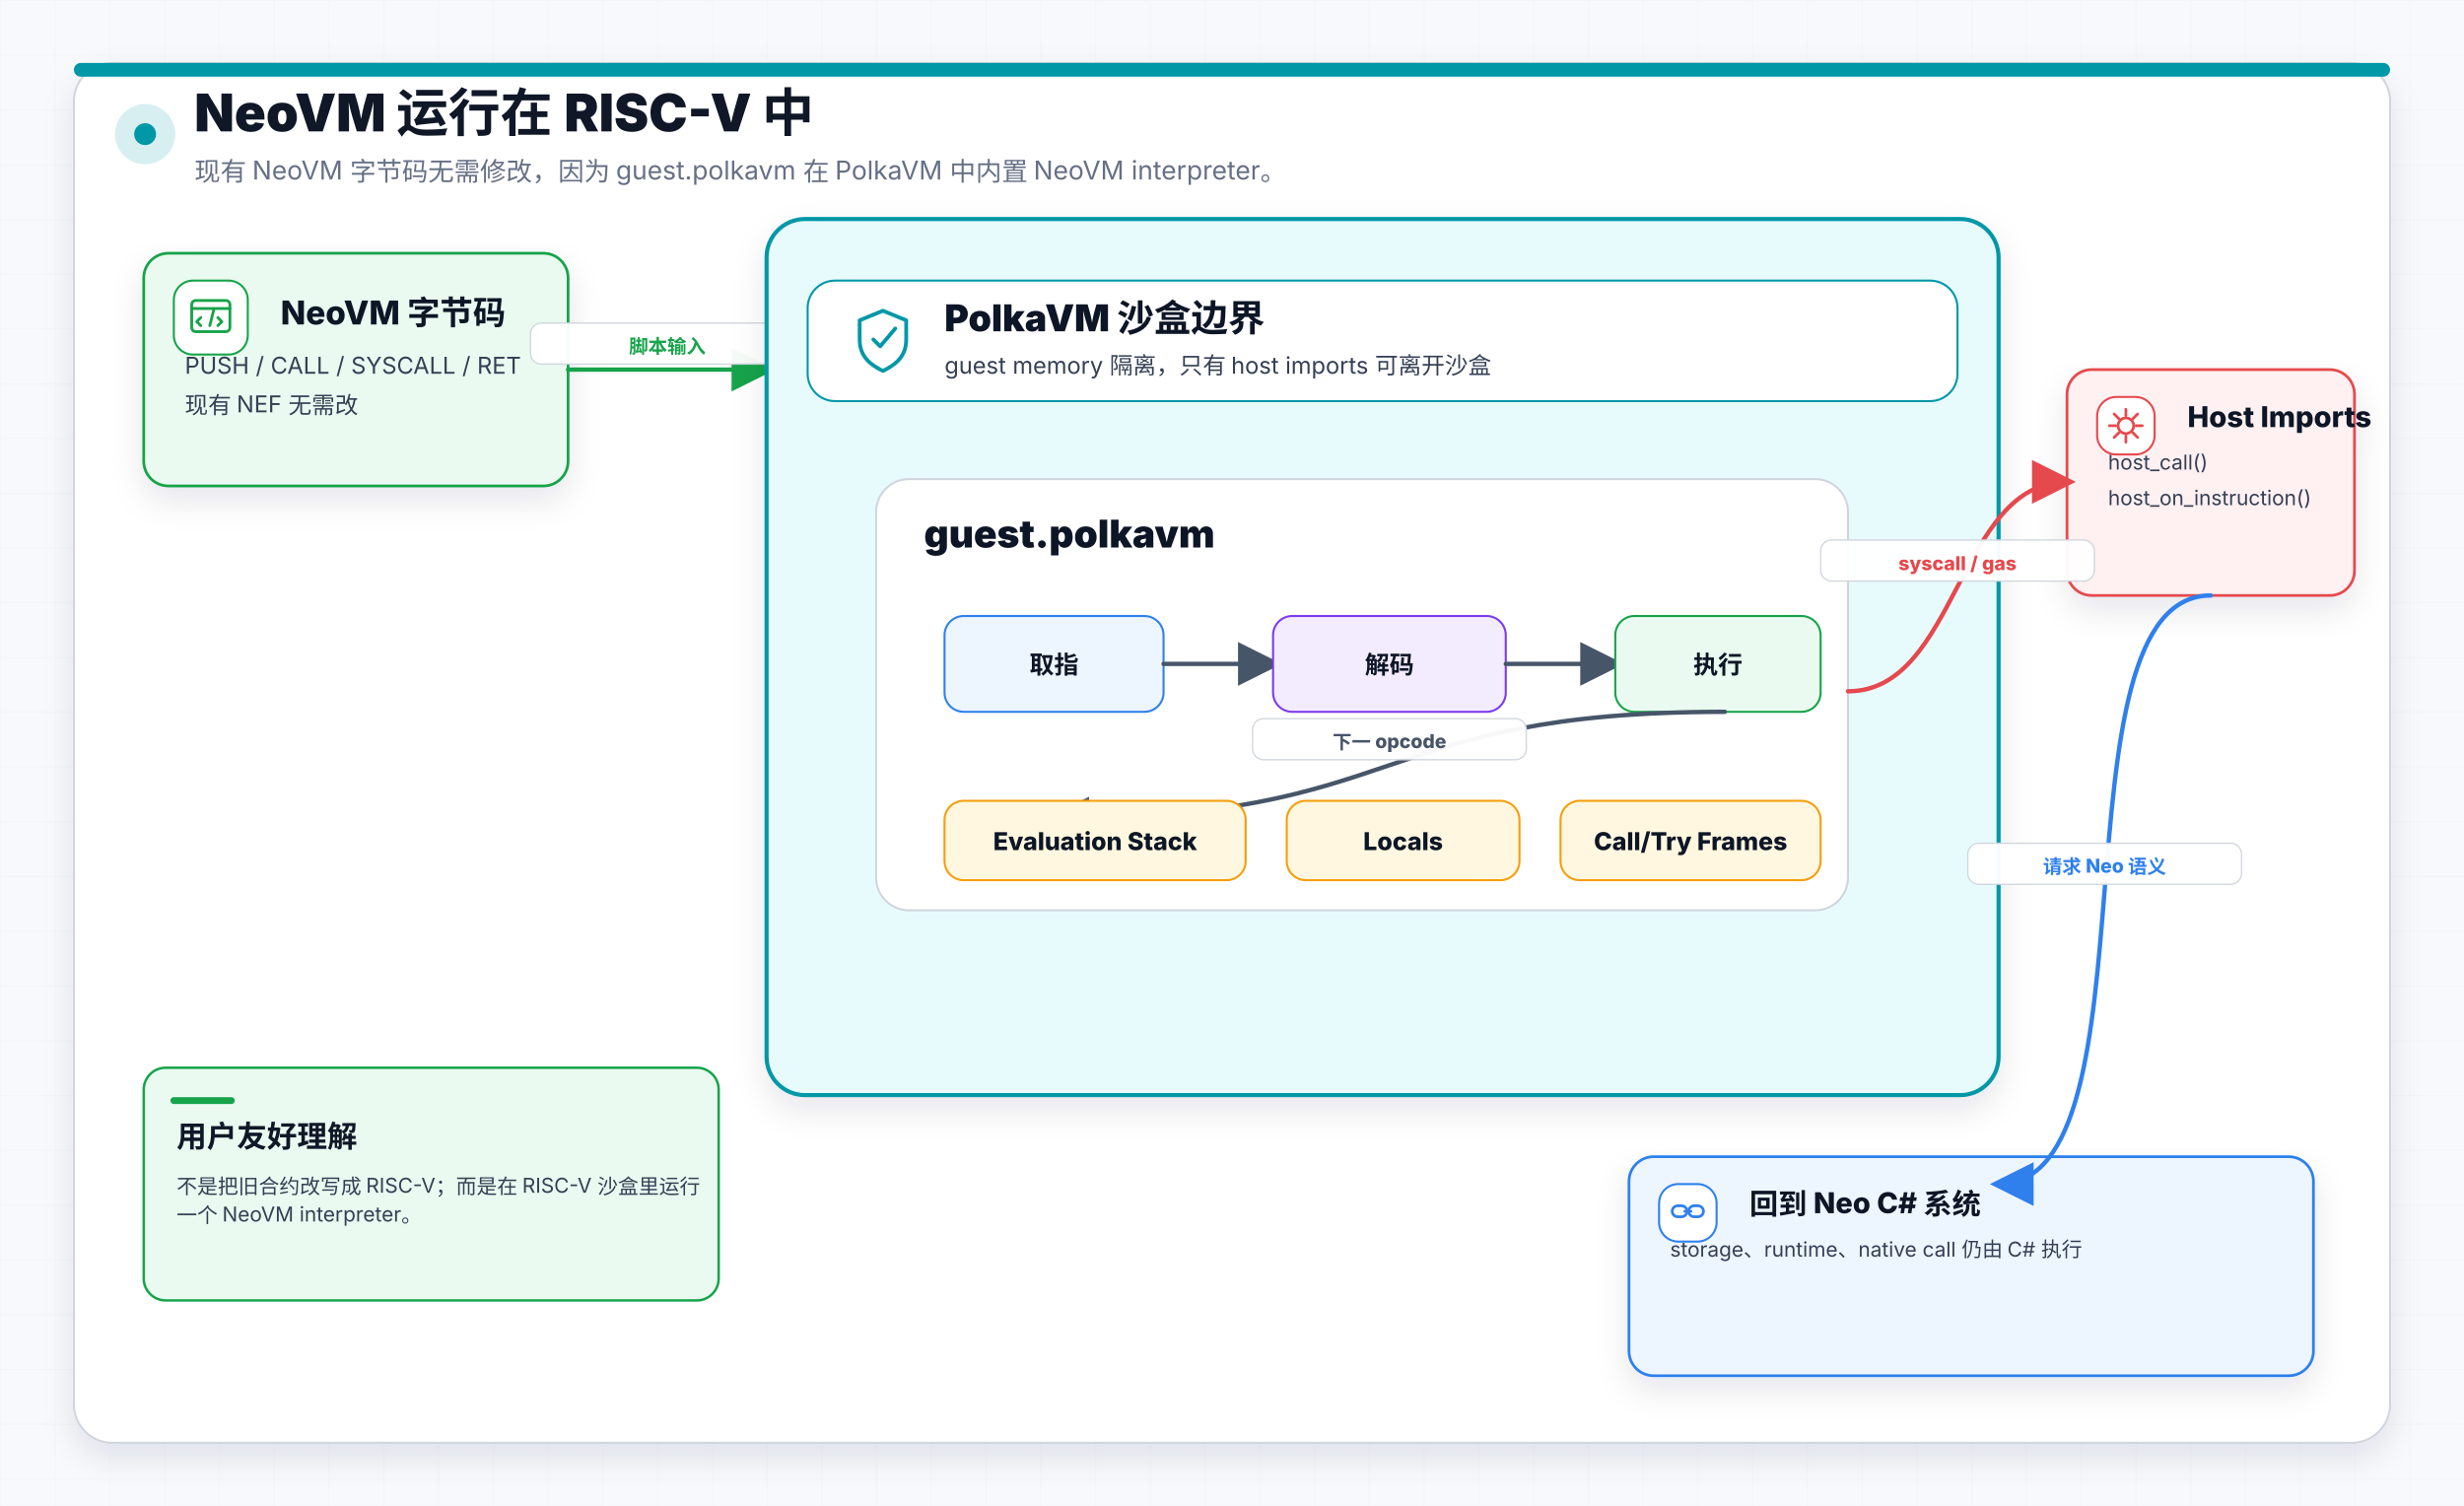
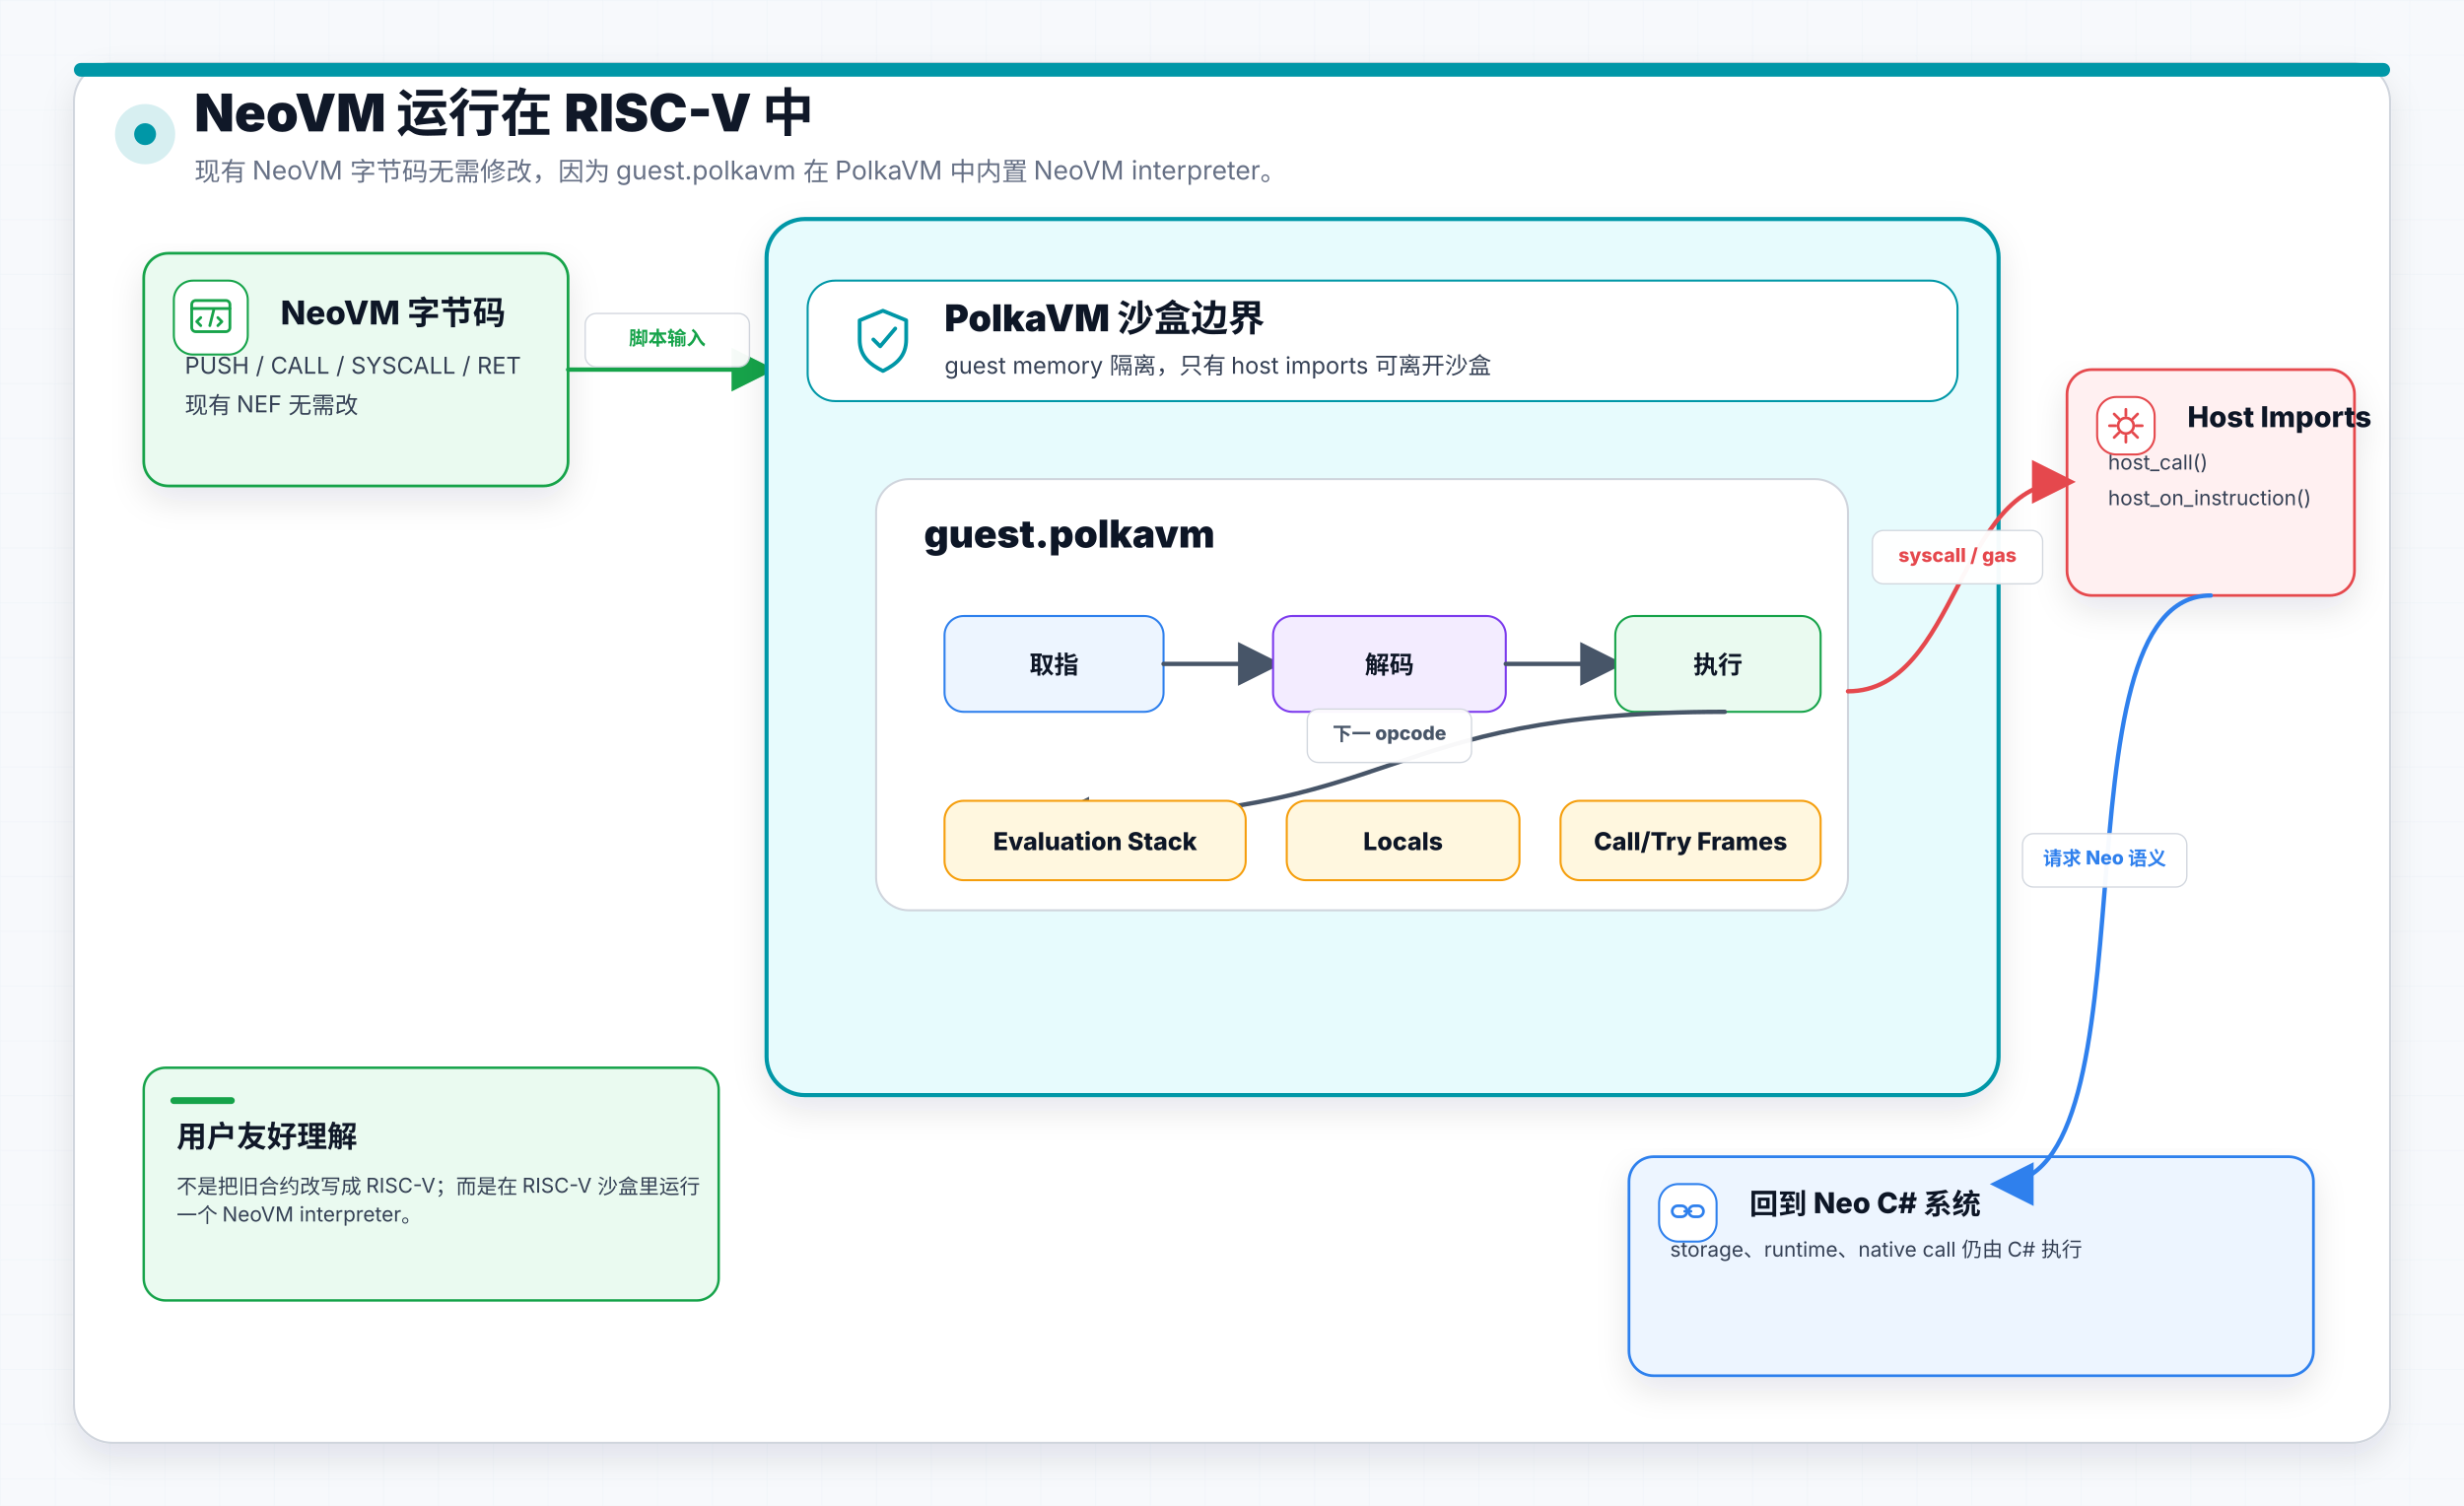
<svg xmlns="http://www.w3.org/2000/svg" width="1800" height="1100" viewBox="0 0 1800 1100" role="img" aria-label="NeoVM 运行在 RISC-V 中">
  <defs>
    <pattern id="grid" width="40" height="40" patternUnits="userSpaceOnUse">
      <path d="M 40 0 L 0 0 0 40" fill="none" stroke="#e6edf5" stroke-width="1" />
    </pattern>
    <marker id="arrow-slate" markerWidth="14" markerHeight="14" refX="10" refY="7" orient="auto" markerUnits="strokeWidth">
      <path d="M2,2 L12,7 L2,12 z" fill="#475467" />
    </marker>
    <marker id="arrow-green" markerWidth="14" markerHeight="14" refX="10" refY="7" orient="auto" markerUnits="strokeWidth">
      <path d="M2,2 L12,7 L2,12 z" fill="#16a34a" />
    </marker>
    <marker id="arrow-blue" markerWidth="14" markerHeight="14" refX="10" refY="7" orient="auto" markerUnits="strokeWidth">
      <path d="M2,2 L12,7 L2,12 z" fill="#2f80ed" />
    </marker>
    <marker id="arrow-red" markerWidth="14" markerHeight="14" refX="10" refY="7" orient="auto" markerUnits="strokeWidth">
      <path d="M2,2 L12,7 L2,12 z" fill="#e5484d" />
    </marker>
    <marker id="arrow-purple" markerWidth="14" markerHeight="14" refX="10" refY="7" orient="auto" markerUnits="strokeWidth">
      <path d="M2,2 L12,7 L2,12 z" fill="#7c3aed" />
    </marker>
    <filter id="soft-shadow" x="-10%" y="-10%" width="120%" height="130%">
      <feDropShadow dx="0" dy="10" stdDeviation="12" flood-color="#101828" flood-opacity="0.10" />
    </filter>
  </defs>
  <rect width="1800" height="1100" fill="#f7f9fc" />
  <rect width="1800" height="1100" fill="url(#grid)" opacity="0.42" />
  <rect x="54" y="46" width="1692" height="1008" rx="28" fill="#ffffff" stroke="#d0d5dd" stroke-width="1.5" filter="url(#soft-shadow)" />
  <rect x="54" y="46" width="1692" height="10" rx="5" fill="#0097a7" />
  <circle cx="106" cy="98" r="22" fill="#0097a7" opacity="0.16" />
  <circle cx="106" cy="98" r="8" fill="#0097a7" />
  <text x="142" y="96" text-anchor="start" font-family="Inter, Noto Sans CJK SC, Microsoft YaHei, PingFang SC, Arial, sans-serif" font-size="38" font-weight="850" fill="#101828">NeoVM 运行在 RISC-V 中</text>
  <text x="142" y="132" text-anchor="start" font-family="Inter, Noto Sans CJK SC, Microsoft YaHei, PingFang SC, Arial, sans-serif" font-size="19" font-weight="400" fill="#667085">现有 NeoVM 字节码无需修改，因为 guest.polkavm 在 PolkaVM 中内置 NeoVM interpreter。</text>
  <g filter="url(#soft-shadow)">
    <rect x="105" y="185" width="310" height="170" rx="18" fill="#eafaf0" stroke="#16a34a" stroke-width="2" />
    <rect x="127" y="205" width="54" height="54" rx="14" fill="#ffffff" stroke="#16a34a" stroke-width="1.5" />
    <g fill="none" stroke="#16a34a" stroke-width="2.04" stroke-linecap="round" stroke-linejoin="round">
      <rect x="140.046" y="219.515" width="27.907" height="22.766" rx="2.938" />
      <path d="M 140.046 225.39 h 27.907 M 146.656 232 l -2.938 2.938 l 2.938 2.938 M 153.266 237.875 l 2.938 -11.75 M 159.141 232 l 2.938 2.938 l -2.938 2.938" />
    </g>
    <text x="205" y="237" text-anchor="start" font-family="Inter, Noto Sans CJK SC, Microsoft YaHei, PingFang SC, Arial, sans-serif" font-size="24" font-weight="800" fill="#101828">NeoVM 字节码</text>
    <text x="135" y="273" text-anchor="start" font-family="Inter, Noto Sans CJK SC, Microsoft YaHei, PingFang SC, Arial, sans-serif" font-size="17" font-weight="400" fill="#344054">PUSH / CALL / SYSCALL / RET</text>
    <text x="135" y="302" text-anchor="start" font-family="Inter, Noto Sans CJK SC, Microsoft YaHei, PingFang SC, Arial, sans-serif" font-size="17" font-weight="400" fill="#344054">现有 NEF 无需改</text>
  </g>
  <g>
    <path d="M 415 270 L 560 270" fill="none" stroke="#16a34a" stroke-width="3.2" stroke-linecap="round" marker-end="url(#arrow-green)" />
    <g>
-       <rect x="387.5" y="236" width="200" height="30" rx="8" fill="#ffffff" stroke="#d0d5dd" opacity="0.96" />
-       <text x="487.5" y="258" text-anchor="middle" font-family="Inter, Noto Sans CJK SC, Microsoft YaHei, PingFang SC, Arial, sans-serif" font-size="14" font-weight="800" fill="#16a34a">脚本输入</text>
+       <rect x="427.5" y="229" width="120" height="39" rx="8" fill="#ffffff" stroke="#d0d5dd" opacity="0.96" />
+       <text x="487.5" y="252" text-anchor="middle" font-family="Inter, Noto Sans CJK SC, Microsoft YaHei, PingFang SC, Arial, sans-serif" font-size="14" font-weight="800" fill="#16a34a">脚本输入</text>
    </g>
  </g>
  <g filter="url(#soft-shadow)">
    <rect x="560" y="160" width="900" height="640" rx="28" fill="#e7fbfd" stroke="#0097a7" stroke-width="3" />
    <rect x="590" y="205" width="840" height="88" rx="20" fill="#fff" stroke="#0097a7" stroke-width="1.5" />
    <g fill="none" stroke="#0097a7" stroke-width="2.778" stroke-linecap="round" stroke-linejoin="round">
      <path d="M 645 227 L 662 234 v 14 c 0 12 -7 18 -17 23 c -10 -5 -17 -11 -17 -23 v -14 z" />
      <path d="M 638 248 l 5 5 l 11 -13" />
    </g>
    <text x="690" y="242" text-anchor="start" font-family="Inter, Noto Sans CJK SC, Microsoft YaHei, PingFang SC, Arial, sans-serif" font-size="27" font-weight="850" fill="#101828">PolkaVM 沙盒边界</text>
    <text x="690" y="273" text-anchor="start" font-family="Inter, Noto Sans CJK SC, Microsoft YaHei, PingFang SC, Arial, sans-serif" font-size="17" font-weight="400" fill="#344054">guest memory 隔离，只有 host imports 可离开沙盒</text>
    <rect x="640" y="350" width="710" height="315" rx="24" fill="#fff" stroke="#d0d5dd" stroke-width="1.5" />
    <text x="675" y="400" text-anchor="start" font-family="Inter, Noto Sans CJK SC, Microsoft YaHei, PingFang SC, Arial, sans-serif" font-size="28" font-weight="850" fill="#101828">guest.polkavm</text>
    <g>
      <rect x="690" y="450" width="160" height="70" rx="14" fill="#edf5ff" stroke="#2f80ed" stroke-width="1.5" />
      <text x="770" y="492" text-anchor="middle" font-family="Inter, Noto Sans CJK SC, Microsoft YaHei, PingFang SC, Arial, sans-serif" font-size="18" font-weight="800" fill="#101828">取指</text>
    </g>
    <g>
      <path d="M 850 485 L 930 485" fill="none" stroke="#475467" stroke-width="3.2" stroke-linecap="round" marker-end="url(#arrow-slate)" />
    </g>
    <g>
      <rect x="930" y="450" width="170" height="70" rx="14" fill="#f3ecff" stroke="#7c3aed" stroke-width="1.5" />
      <text x="1015" y="492" text-anchor="middle" font-family="Inter, Noto Sans CJK SC, Microsoft YaHei, PingFang SC, Arial, sans-serif" font-size="18" font-weight="800" fill="#101828">解码</text>
    </g>
    <g>
      <path d="M 1100 485 L 1180 485" fill="none" stroke="#475467" stroke-width="3.2" stroke-linecap="round" marker-end="url(#arrow-slate)" />
    </g>
    <g>
      <rect x="1180" y="450" width="150" height="70" rx="14" fill="#eafaf0" stroke="#16a34a" stroke-width="1.5" />
      <text x="1255" y="492" text-anchor="middle" font-family="Inter, Noto Sans CJK SC, Microsoft YaHei, PingFang SC, Arial, sans-serif" font-size="18" font-weight="800" fill="#101828">执行</text>
    </g>
    <g>
      <path d="M 1260 520 C 1000 520, 1030 598, 770 598" fill="none" stroke="#475467" stroke-width="3.2" stroke-linecap="round" marker-end="url(#arrow-slate)" />
      <g>
-         <rect x="915" y="525" width="200" height="30" rx="8" fill="#ffffff" stroke="#d0d5dd" opacity="0.96" />
-         <text x="1015" y="547" text-anchor="middle" font-family="Inter, Noto Sans CJK SC, Microsoft YaHei, PingFang SC, Arial, sans-serif" font-size="14" font-weight="800" fill="#475467">下一 opcode</text>
+         <rect x="955" y="518" width="120" height="39" rx="8" fill="#ffffff" stroke="#d0d5dd" opacity="0.96" />
+         <text x="1015" y="541" text-anchor="middle" font-family="Inter, Noto Sans CJK SC, Microsoft YaHei, PingFang SC, Arial, sans-serif" font-size="14" font-weight="800" fill="#475467">下一 opcode</text>
      </g>
    </g>
    <g>
      <rect x="690" y="585" width="220" height="58" rx="14" fill="#fff7df" stroke="#f59e0b" stroke-width="1.5" />
      <text x="800" y="621" text-anchor="middle" font-family="Inter, Noto Sans CJK SC, Microsoft YaHei, PingFang SC, Arial, sans-serif" font-size="18" font-weight="800" fill="#101828">Evaluation Stack</text>
    </g>
    <g>
      <rect x="940" y="585" width="170" height="58" rx="14" fill="#fff7df" stroke="#f59e0b" stroke-width="1.5" />
      <text x="1025" y="621" text-anchor="middle" font-family="Inter, Noto Sans CJK SC, Microsoft YaHei, PingFang SC, Arial, sans-serif" font-size="18" font-weight="800" fill="#101828">Locals</text>
    </g>
    <g>
      <rect x="1140" y="585" width="190" height="58" rx="14" fill="#fff7df" stroke="#f59e0b" stroke-width="1.5" />
      <text x="1235" y="621" text-anchor="middle" font-family="Inter, Noto Sans CJK SC, Microsoft YaHei, PingFang SC, Arial, sans-serif" font-size="18" font-weight="800" fill="#101828">Call/Try Frames</text>
    </g>
  </g>
  <g filter="url(#soft-shadow)">
    <rect x="1510" y="270" width="210" height="165" rx="18" fill="#fff0f1" stroke="#e5484d" stroke-width="2" />
    <rect x="1532" y="290" width="42" height="42" rx="14" fill="#ffffff" stroke="#e5484d" stroke-width="1.5" />
    <g fill="none" stroke="#e5484d" stroke-width="2" stroke-linecap="round" stroke-linejoin="round">
      <circle cx="1553" cy="311" r="5.712" />
      <path d="M 1553 299.005 v 4.57 M 1553 318.426 v 4.57 M 1541.005 311 h 4.57 M 1560.426 311 h 4.57 M 1544.432 302.432 l 3.427 3.427 M 1558.141 316.141 l 3.427 3.427 M 1561.568 302.432 l -3.427 3.427 M 1547.859 316.141 l -3.427 3.427" />
    </g>
    <text x="1598" y="312" text-anchor="start" font-family="Inter, Noto Sans CJK SC, Microsoft YaHei, PingFang SC, Arial, sans-serif" font-size="21" font-weight="800" fill="#101828">Host Imports</text>
    <text x="1540" y="343" text-anchor="start" font-family="Inter, Noto Sans CJK SC, Microsoft YaHei, PingFang SC, Arial, sans-serif" font-size="15" font-weight="400" fill="#344054">host_call()</text>
    <text x="1540" y="369" text-anchor="start" font-family="Inter, Noto Sans CJK SC, Microsoft YaHei, PingFang SC, Arial, sans-serif" font-size="15" font-weight="400" fill="#344054">host_on_instruction()</text>
  </g>
  <g>
    <path d="M 1350 505 C 1430 505, 1430 352, 1510 352" fill="none" stroke="#e5484d" stroke-width="3.2" stroke-linecap="round" marker-end="url(#arrow-red)" />
    <g>
-       <rect x="1330" y="394.5" width="200" height="30" rx="8" fill="#ffffff" stroke="#d0d5dd" opacity="0.96" />
-       <text x="1430" y="416.5" text-anchor="middle" font-family="Inter, Noto Sans CJK SC, Microsoft YaHei, PingFang SC, Arial, sans-serif" font-size="14" font-weight="800" fill="#e5484d">syscall / gas</text>
+       <rect x="1367.816" y="387.5" width="124.368" height="39" rx="8" fill="#ffffff" stroke="#d0d5dd" opacity="0.96" />
+       <text x="1430" y="410.5" text-anchor="middle" font-family="Inter, Noto Sans CJK SC, Microsoft YaHei, PingFang SC, Arial, sans-serif" font-size="14" font-weight="800" fill="#e5484d">syscall / gas</text>
    </g>
  </g>
  <g filter="url(#soft-shadow)">
    <rect x="1190" y="845" width="500" height="160" rx="18" fill="#edf5ff" stroke="#2f80ed" stroke-width="2" />
    <rect x="1212" y="865" width="42" height="42" rx="14" fill="#ffffff" stroke="#2f80ed" stroke-width="1.5" />
    <g fill="none" stroke="#2f80ed" stroke-width="2" stroke-linecap="round" stroke-linejoin="round">
      <rect x="1221.576" y="880.859" width="10.853" height="7.997" rx="3.998" />
      <rect x="1233.571" y="880.859" width="10.853" height="7.997" rx="3.998" />
      <path d="M 1230.715 884.858 L 1235.285 884.858" />
    </g>
    <text x="1278" y="887" text-anchor="start" font-family="Inter, Noto Sans CJK SC, Microsoft YaHei, PingFang SC, Arial, sans-serif" font-size="21" font-weight="800" fill="#101828">回到 Neo C# 系统</text>
    <text x="1220" y="918" text-anchor="start" font-family="Inter, Noto Sans CJK SC, Microsoft YaHei, PingFang SC, Arial, sans-serif" font-size="15" font-weight="400" fill="#344054">storage、runtime、native call 仍由 C# 执行</text>
  </g>
  <g>
    <path d="M 1615 435 C 1495 435, 1580 865, 1460 865" fill="none" stroke="#2f80ed" stroke-width="3.2" stroke-linecap="round" marker-end="url(#arrow-blue)" />
    <g>
-       <rect x="1437.5" y="616" width="200" height="30" rx="8" fill="#ffffff" stroke="#d0d5dd" opacity="0.96" />
-       <text x="1537.5" y="638" text-anchor="middle" font-family="Inter, Noto Sans CJK SC, Microsoft YaHei, PingFang SC, Arial, sans-serif" font-size="14" font-weight="800" fill="#2f80ed">请求 Neo 语义</text>
+       <rect x="1477.5" y="609" width="120" height="39" rx="8" fill="#ffffff" stroke="#d0d5dd" opacity="0.96" />
+       <text x="1537.5" y="632" text-anchor="middle" font-family="Inter, Noto Sans CJK SC, Microsoft YaHei, PingFang SC, Arial, sans-serif" font-size="14" font-weight="800" fill="#2f80ed">请求 Neo 语义</text>
    </g>
  </g>
  <g>
    <rect x="105" y="780" width="420" height="170" rx="16" fill="#eafaf0" stroke="#16a34a" stroke-width="1.8" />
    <path d="M 127 804 h 42" stroke="#16a34a" stroke-width="5" stroke-linecap="round" />
    <text x="129" y="838" text-anchor="start" font-family="Inter, Noto Sans CJK SC, Microsoft YaHei, PingFang SC, Arial, sans-serif" font-size="22" font-weight="850" fill="#101828">用户友好理解</text>
    <text x="129" y="872" text-anchor="start" font-family="Inter, Noto Sans CJK SC, Microsoft YaHei, PingFang SC, Arial, sans-serif" font-size="15" font-weight="400" fill="#344054">不是把旧合约改写成 RISC-V；而是在 RISC-V 沙盒里运行</text>
    <text x="129" y="893" text-anchor="start" font-family="Inter, Noto Sans CJK SC, Microsoft YaHei, PingFang SC, Arial, sans-serif" font-size="15" font-weight="400" fill="#344054">一个 NeoVM interpreter。</text>
  </g>
</svg>
